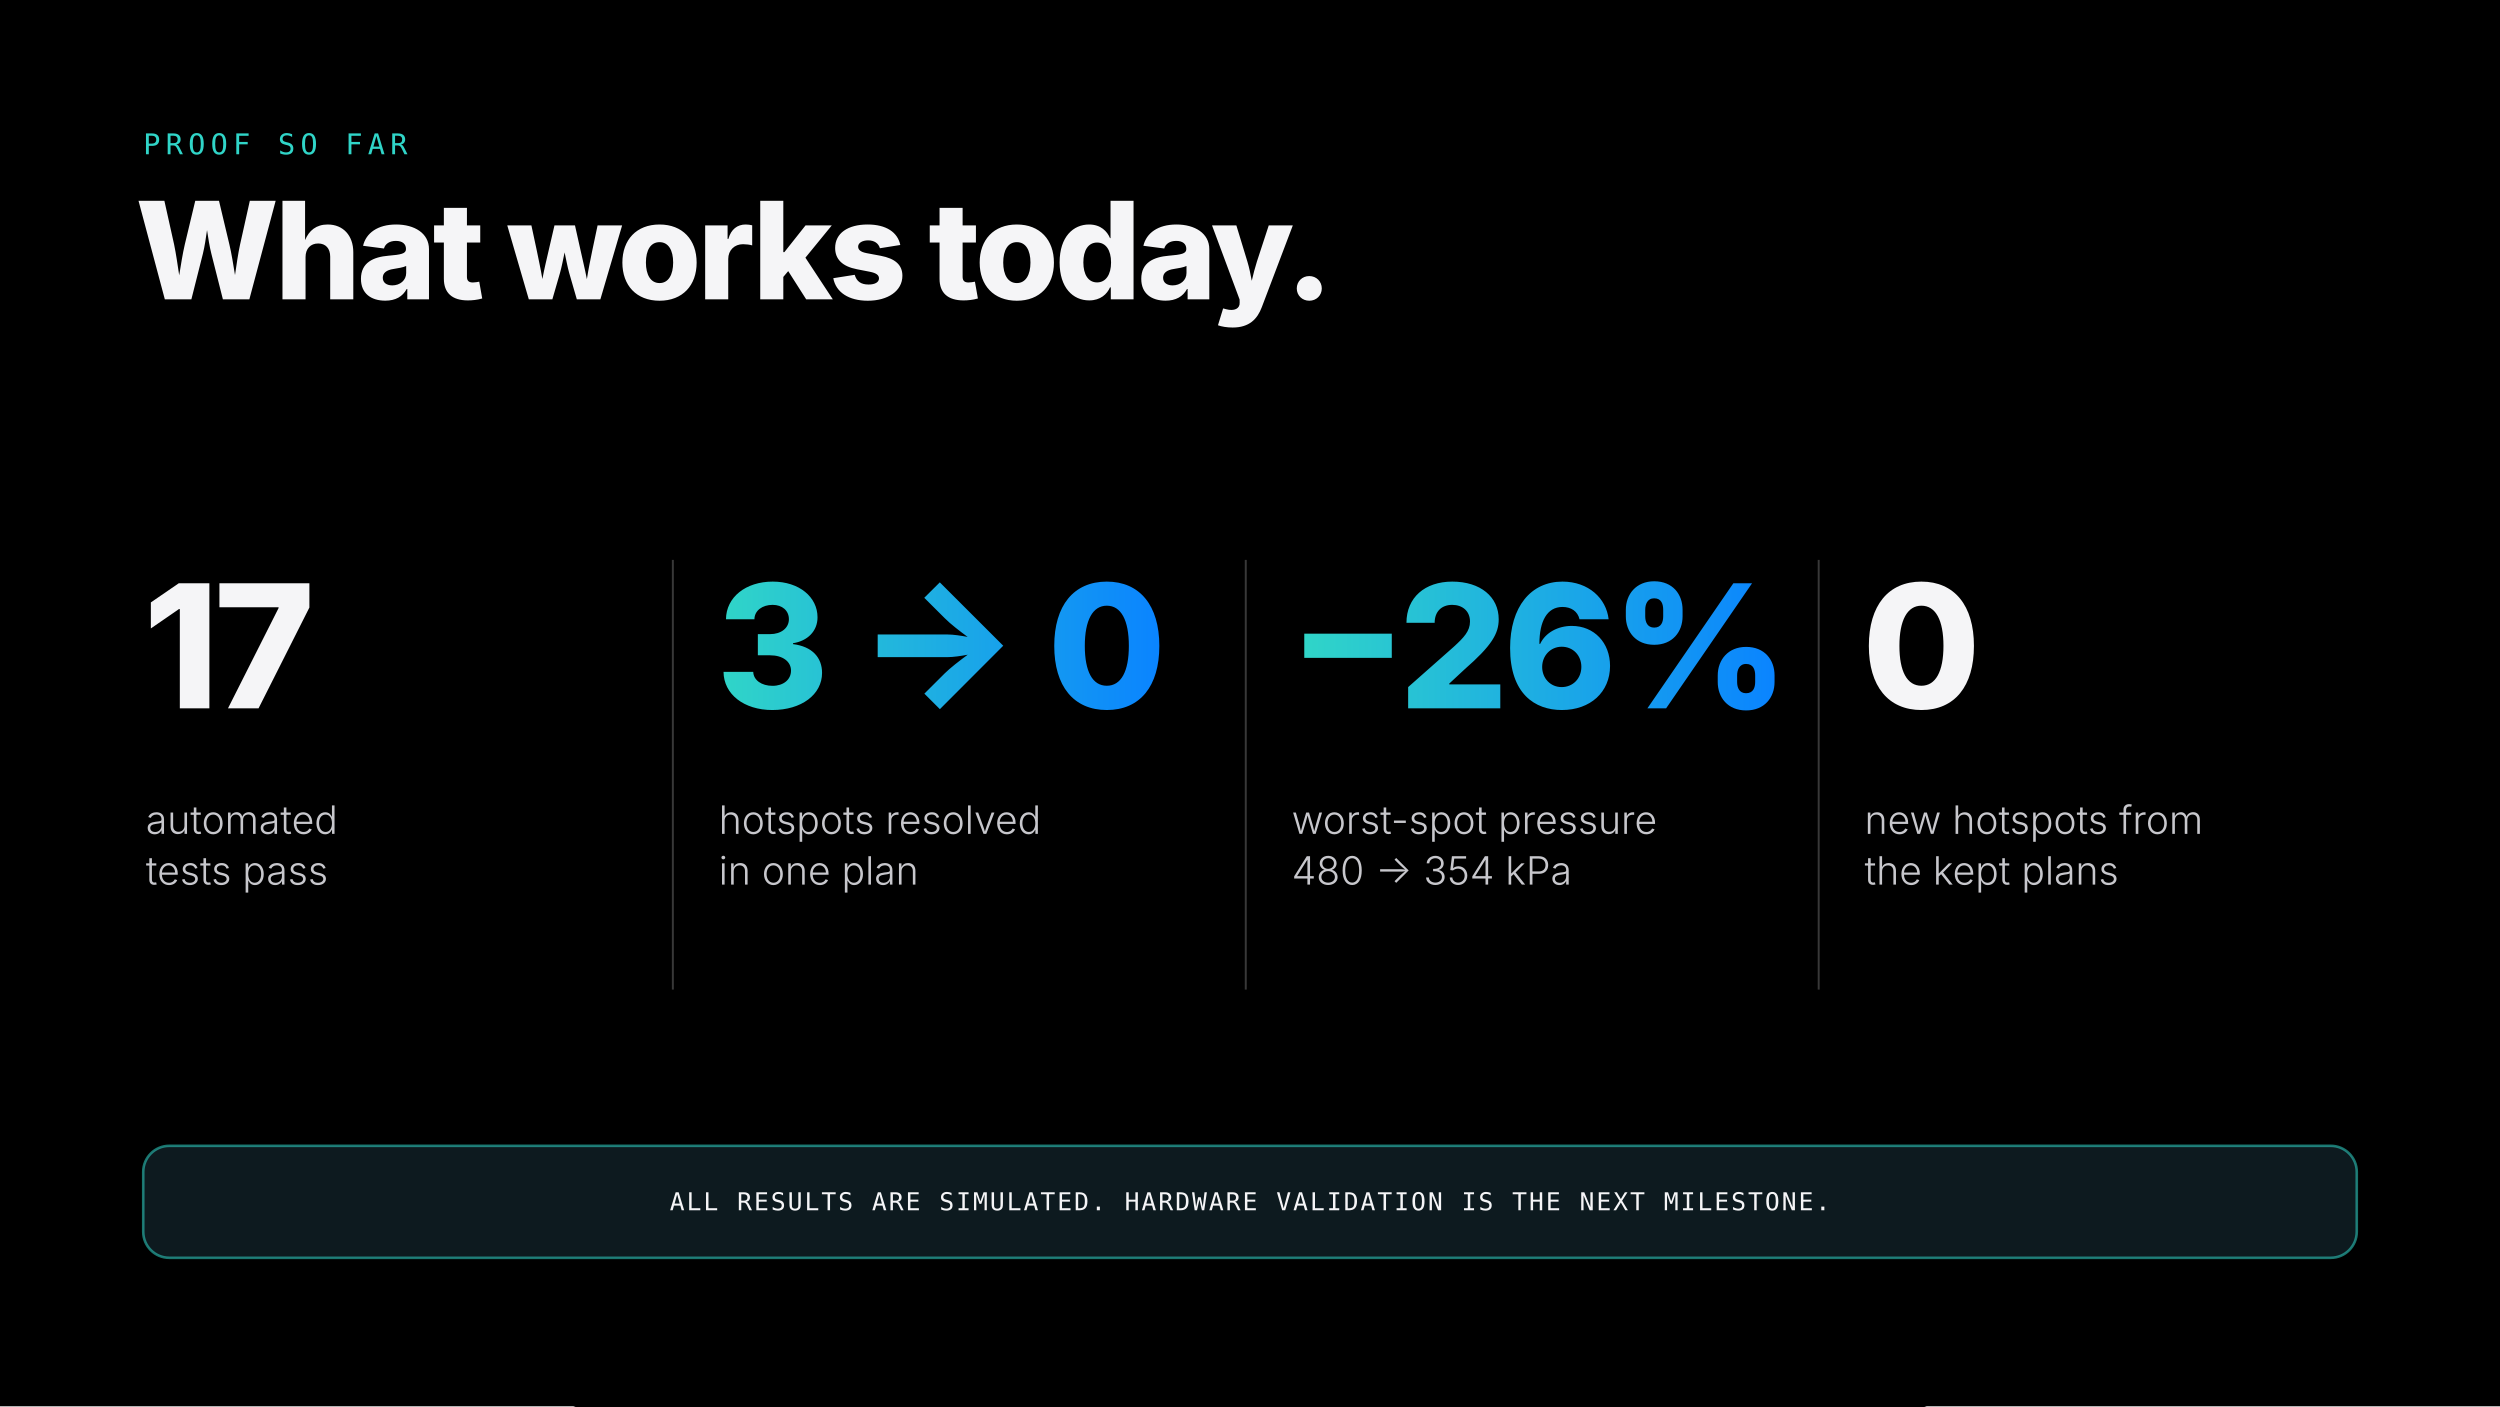
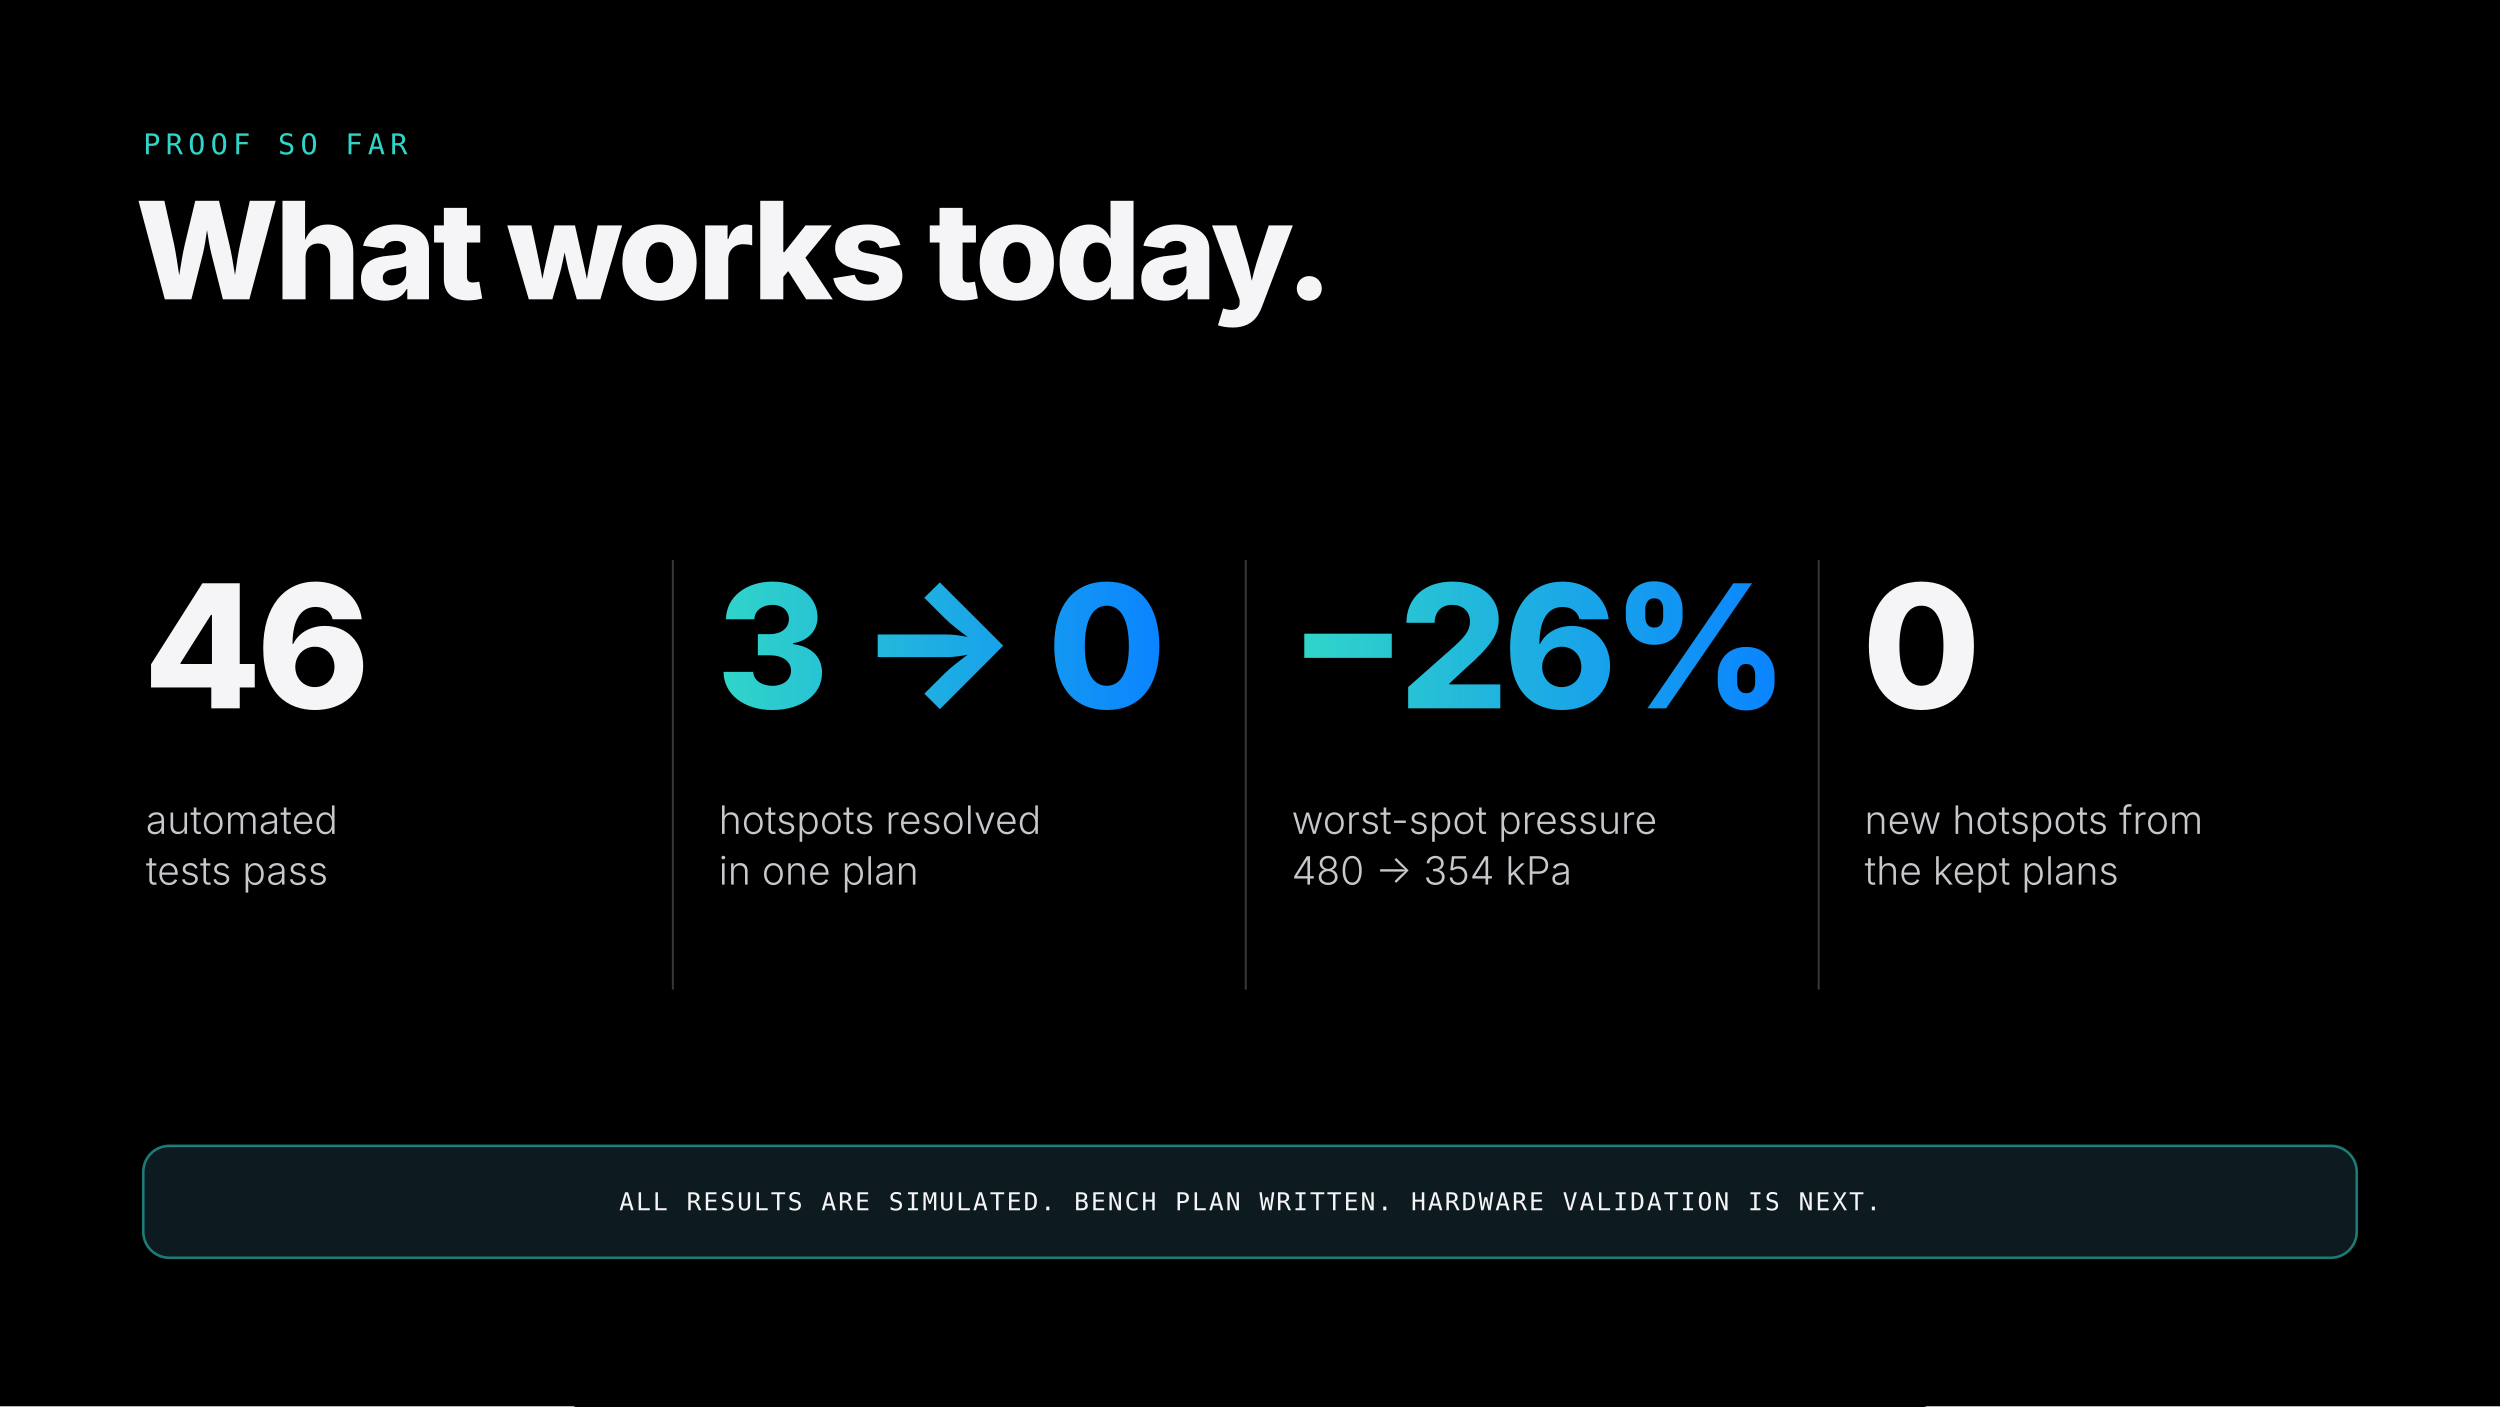
<svg xmlns="http://www.w3.org/2000/svg" width="1920" height="1080" viewBox="0 0 1920 1080">
  <defs>
    <linearGradient id="s10-tg" x1="0" y1="0" x2="1" y2="0">
      <stop offset="0" stop-color="#30D5C8" />
      <stop offset="1" stop-color="#0A84FF" />
    </linearGradient>
    <radialGradient id="s10-glow teal">
      <stop offset="0" stop-color="#30D5C8" stop-opacity="0.12" />
      <stop offset=".55" stop-color="#30D5C8" stop-opacity="0.042" />
      <stop offset="1" stop-color="#30D5C8" stop-opacity="0" />
    </radialGradient>
  </defs>
  <rect id="background" width="1920" height="1080" fill="#000" />
  <ellipse id="glow teal" cx="960" cy="700" rx="850" ry="480" fill="url(#s10-glow teal)" />
  <g id="eyebrow">
    <text x="110" y="118.5" font-family="'IBM Plex Mono', Menlo, monospace" font-size="22" font-weight="500" fill="#30D5C8" text-anchor="start" letter-spacing="4">PROOF SO FAR</text>
  </g>
  <g id="title">
    <text x="104" y="229.9" font-family="Inter, 'SF Pro Display', Helvetica, Arial, sans-serif" font-size="104" font-weight="800" fill="#F5F5F7" text-anchor="start" letter-spacing="-3">What works today.</text>
  </g>
  <g id="stat 17">
-     <text x="110" y="544.0" font-family="Inter, 'SF Pro Display', Helvetica, Arial, sans-serif" font-size="132" font-weight="800" fill="#F5F5F7" text-anchor="start" letter-spacing="-4">17</text>
+     <text x="110" y="544.0" font-family="Inter, 'SF Pro Display', Helvetica, Arial, sans-serif" font-size="132" font-weight="800" fill="#F5F5F7" text-anchor="start" letter-spacing="-4">46</text>
    <text x="112" y="640.4" font-family="Inter, 'SF Pro Display', Helvetica, Arial, sans-serif" font-size="30" font-weight="300" fill="#C7C7CC" text-anchor="start" letter-spacing="0">automated</text>
    <text x="112" y="679.4" font-family="Inter, 'SF Pro Display', Helvetica, Arial, sans-serif" font-size="30" font-weight="300" fill="#C7C7CC" text-anchor="start" letter-spacing="0">tests pass</text>
  </g>
  <g id="stat 3 → 0">
    <rect x="516" y="430" width="1.5" height="330" rx="0" fill="#fff" fill-opacity="0.22" />
    <text x="550" y="544.0" font-family="Inter, 'SF Pro Display', Helvetica, Arial, sans-serif" font-size="132" font-weight="800" fill="url(#s10-tg)" text-anchor="start" letter-spacing="-4">3 → 0</text>
    <text x="552" y="640.4" font-family="Inter, 'SF Pro Display', Helvetica, Arial, sans-serif" font-size="30" font-weight="300" fill="#C7C7CC" text-anchor="start" letter-spacing="0">hotspots resolved</text>
    <text x="552" y="679.4" font-family="Inter, 'SF Pro Display', Helvetica, Arial, sans-serif" font-size="30" font-weight="300" fill="#C7C7CC" text-anchor="start" letter-spacing="0">in one plan</text>
  </g>
  <g id="stat −26%">
    <rect x="956" y="430" width="1.5" height="330" rx="0" fill="#fff" fill-opacity="0.22" />
    <text x="990" y="544.0" font-family="Inter, 'SF Pro Display', Helvetica, Arial, sans-serif" font-size="132" font-weight="800" fill="url(#s10-tg)" text-anchor="start" letter-spacing="-4">−26%</text>
    <text x="992" y="640.4" font-family="Inter, 'SF Pro Display', Helvetica, Arial, sans-serif" font-size="30" font-weight="300" fill="#C7C7CC" text-anchor="start" letter-spacing="0">worst-spot pressure</text>
    <text x="992" y="679.4" font-family="Inter, 'SF Pro Display', Helvetica, Arial, sans-serif" font-size="30" font-weight="300" fill="#C7C7CC" text-anchor="start" letter-spacing="0">480 → 354 kPa</text>
  </g>
  <g id="stat 0">
    <rect x="1396" y="430" width="1.5" height="330" rx="0" fill="#fff" fill-opacity="0.22" />
    <text x="1430" y="544.0" font-family="Inter, 'SF Pro Display', Helvetica, Arial, sans-serif" font-size="132" font-weight="800" fill="#F5F5F7" text-anchor="start" letter-spacing="-4">0</text>
    <text x="1432" y="640.4" font-family="Inter, 'SF Pro Display', Helvetica, Arial, sans-serif" font-size="30" font-weight="300" fill="#C7C7CC" text-anchor="start" letter-spacing="0">new hotspots from</text>
    <text x="1432" y="679.4" font-family="Inter, 'SF Pro Display', Helvetica, Arial, sans-serif" font-size="30" font-weight="300" fill="#C7C7CC" text-anchor="start" letter-spacing="0">the kept plans</text>
  </g>
  <g id="disclaimer">
    <rect x="110" y="880" width="1700" height="86" rx="20" fill="#0d1a1f" stroke="#30D5C8" stroke-width="2" stroke-opacity="0.55" />
-     <text x="960" y="929.5" font-family="'IBM Plex Mono', Menlo, monospace" font-size="19" font-weight="500" fill="#F5F5F7" text-anchor="middle" letter-spacing="1.5">ALL RESULTS ARE SIMULATED. HARDWARE VALIDATION IS THE NEXT MILESTONE.</text>
+     <text x="960" y="929.5" font-family="'IBM Plex Mono', Menlo, monospace" font-size="19" font-weight="500" fill="#F5F5F7" text-anchor="middle" letter-spacing="1.5">ALL RESULTS ARE SIMULATED. BENCH PLAN WRITTEN. HARDWARE VALIDATION IS NEXT.</text>
  </g>
</svg>
